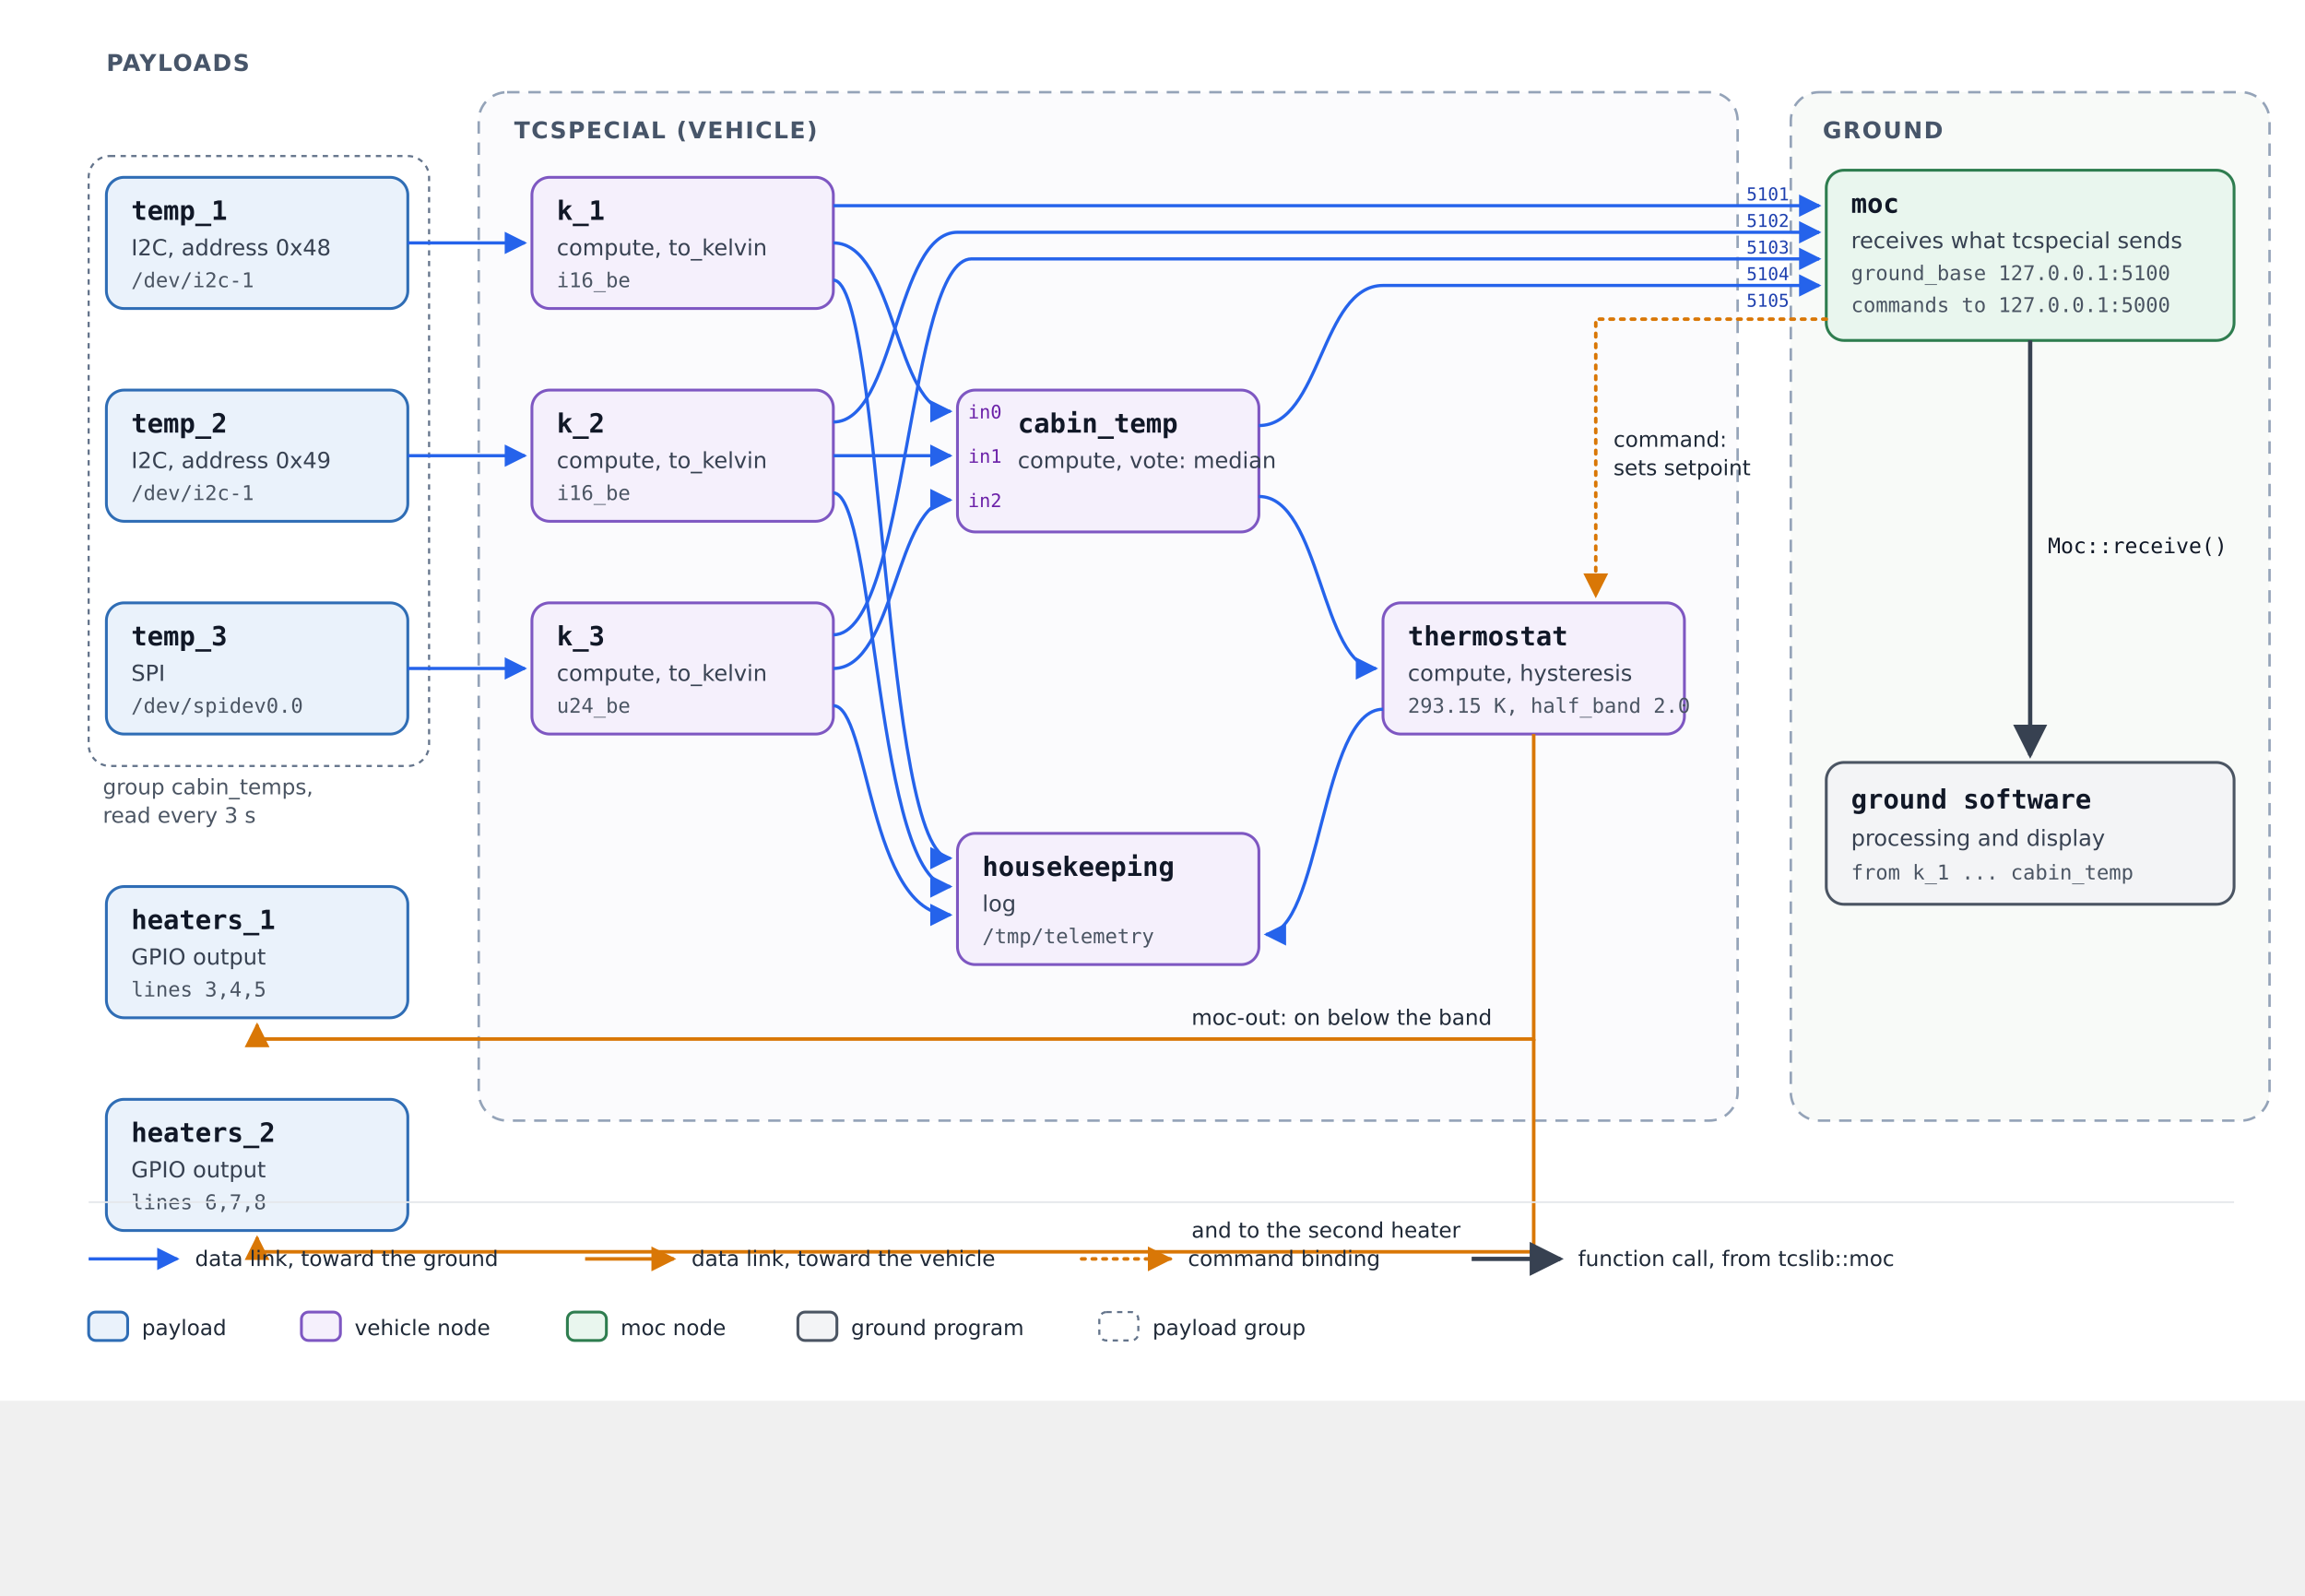
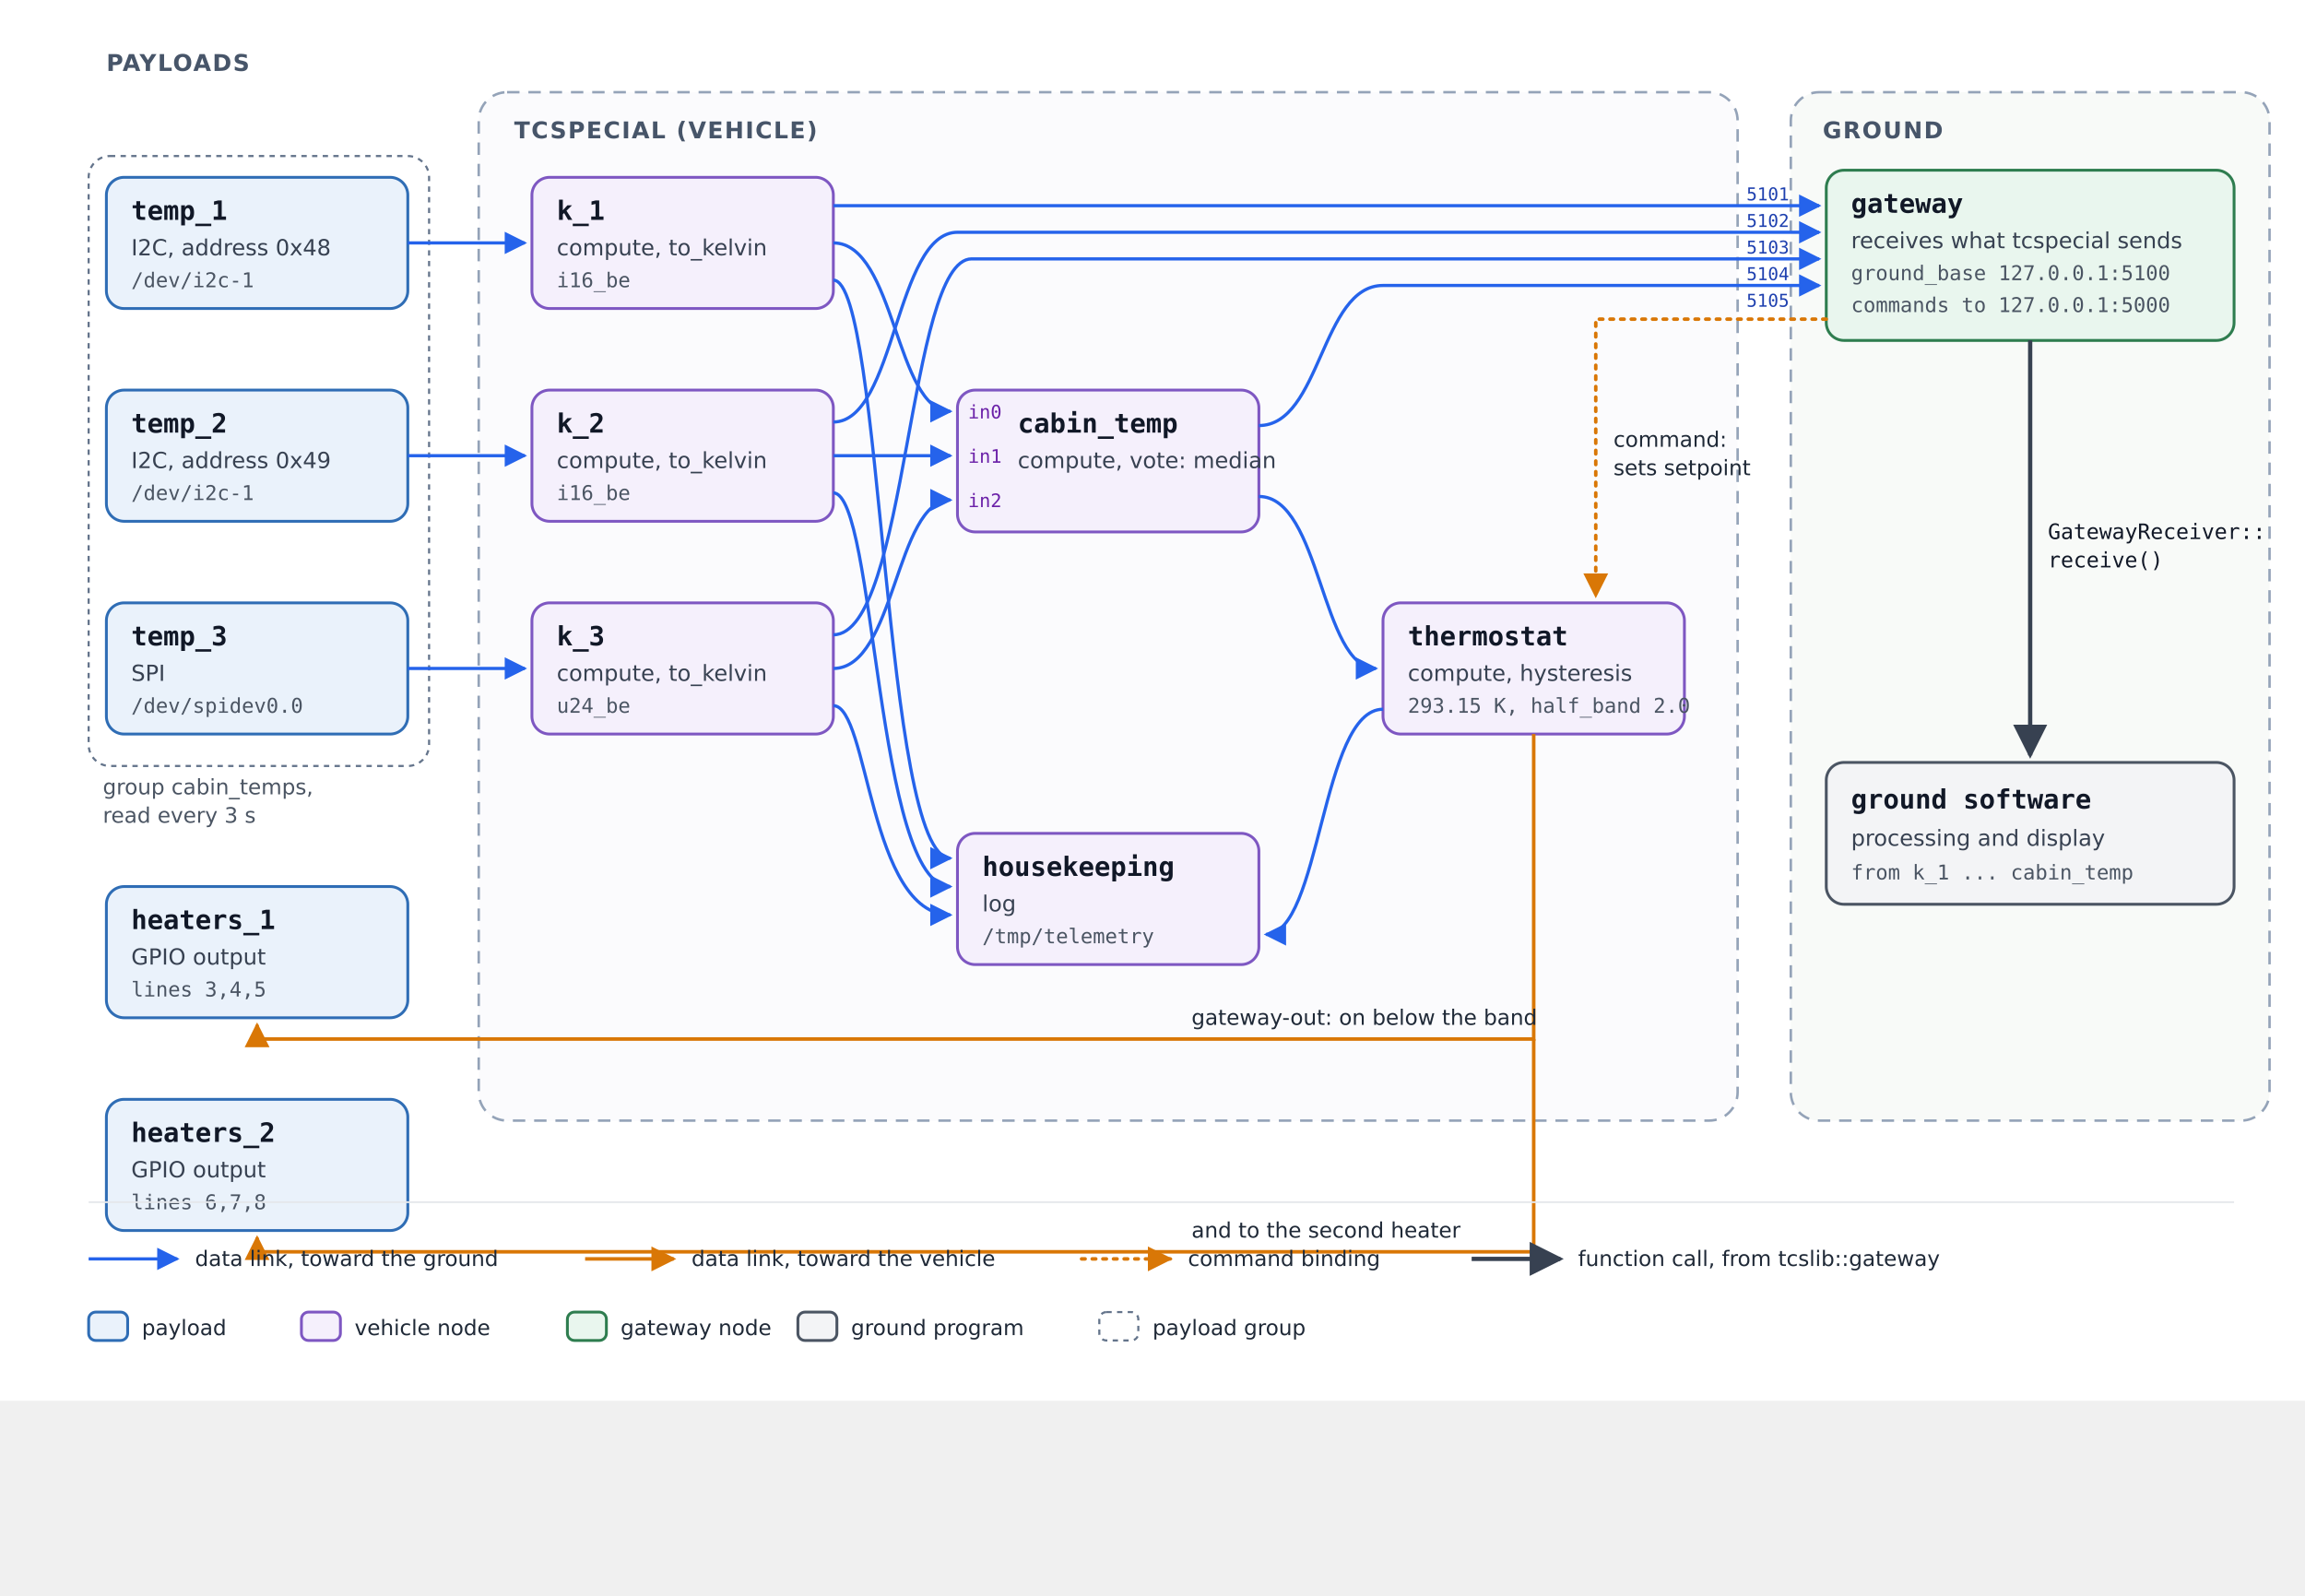
<svg xmlns="http://www.w3.org/2000/svg" width="1300" height="900" viewBox="0 0 1300 900" role="img" aria-labelledby="title desc">
  <defs>
    <style>
      text { font-family: "DejaVu Sans", Helvetica, Arial, sans-serif; fill: #111827; }
      .name { font-family: "DejaVu Sans Mono", Menlo, Consolas, monospace; font-size: 15px; font-weight: bold; }
      .kind { font-size: 12.5px; fill: #374151; }
      .detail { font-family: "DejaVu Sans Mono", Menlo, Consolas, monospace; font-size: 11.5px; fill: #4b5563; }
      .port { font-family: "DejaVu Sans Mono", Menlo, Consolas, monospace; font-size: 10.5px; fill: #6b21a8; }
      .heading { font-size: 13px; font-weight: bold; fill: #475569; letter-spacing: 0.06em; }
      .label { font-size: 12px; fill: #1f2937; }
      .note { font-size: 12px; fill: #4b5563; }
      .payload { fill: #eaf2fb; stroke: #2f6db5; stroke-width: 1.6; }
      .vehicle { fill: #f5f0fc; stroke: #7e57c2; stroke-width: 1.6; }
-       .moc { fill: #e9f6ee; stroke: #2e7d4f; stroke-width: 1.6; }
+       .gateway { fill: #e9f6ee; stroke: #2e7d4f; stroke-width: 1.6; }
      .ground { fill: #f3f4f6; stroke: #4b5563; stroke-width: 1.6; }
      .groundside { fill: #f8faf8; stroke: #94a3b8; stroke-width: 1.4; stroke-dasharray: 7 5; }
      .call { fill: none; stroke: #374151; stroke-width: 2.4; }
      .code { font-family: "DejaVu Sans Mono", Menlo, Consolas, monospace; font-size: 12px; fill: #111827; }
      .portno { font-family: "DejaVu Sans Mono", Menlo, Consolas, monospace; font-size: 10px; fill: #1e40af; }
      .boundary { fill: #fbfbfd; stroke: #94a3b8; stroke-width: 1.4; stroke-dasharray: 7 5; }
      .group { fill: none; stroke: #64748b; stroke-width: 1.2; stroke-dasharray: 3 3; }
      .groundward { fill: none; stroke: #2563eb; stroke-width: 1.8; }
      .vehicleward { fill: none; stroke: #d97706; stroke-width: 2; }
      .command { fill: none; stroke: #d97706; stroke-width: 2; stroke-dasharray: 2 4; stroke-linecap: round; }
    </style>
    <marker id="arrow-blue" viewBox="0 0 10 10" refX="9" refY="5" markerWidth="7" markerHeight="7" orient="auto-start-reverse">
      <path d="M0,0 L10,5 L0,10 z" fill="#2563eb" />
    </marker>
    <marker id="arrow-orange" viewBox="0 0 10 10" refX="9" refY="5" markerWidth="7" markerHeight="7" orient="auto-start-reverse">
      <path d="M0,0 L10,5 L0,10 z" fill="#d97706" />
    </marker>
    <marker id="arrow-call" viewBox="0 0 10 10" refX="9" refY="5" markerWidth="8" markerHeight="8" orient="auto-start-reverse">
      <path d="M0,0 L10,5 L0,10 z" fill="#374151" />
    </marker>
  </defs>
  <rect width="1300" height="790" fill="#ffffff" />
  <text class="heading" x="60" y="40">PAYLOADS</text>
  <rect class="boundary" x="270" y="52" width="710" height="580" rx="16" />
  <text class="heading" x="290" y="78">TCSPECIAL (VEHICLE)</text>
  <rect class="group" x="50" y="88" width="192" height="344" rx="12" />
  <text class="note" x="58" y="448">group cabin_temps,</text>
  <text class="note" x="58" y="464">read every 3 s</text>
  <rect class="payload" x="60" y="100" width="170" height="74" rx="10" />
  <text class="name" x="74" y="124">temp_1</text>
  <text class="kind" x="74" y="144">I2C, address 0x48</text>
  <text class="detail" x="74" y="162">/dev/i2c-1</text>
  <rect class="payload" x="60" y="220" width="170" height="74" rx="10" />
  <text class="name" x="74" y="244">temp_2</text>
  <text class="kind" x="74" y="264">I2C, address 0x49</text>
  <text class="detail" x="74" y="282">/dev/i2c-1</text>
  <rect class="payload" x="60" y="340" width="170" height="74" rx="10" />
  <text class="name" x="74" y="364">temp_3</text>
  <text class="kind" x="74" y="384">SPI</text>
  <text class="detail" x="74" y="402">/dev/spidev0.0</text>
  <rect class="payload" x="60" y="500" width="170" height="74" rx="10" />
  <text class="name" x="74" y="524">heaters_1</text>
  <text class="kind" x="74" y="544">GPIO output</text>
  <text class="detail" x="74" y="562">lines 3,4,5</text>
  <rect class="payload" x="60" y="620" width="170" height="74" rx="10" />
  <text class="name" x="74" y="644">heaters_2</text>
  <text class="kind" x="74" y="664">GPIO output</text>
  <text class="detail" x="74" y="682">lines 6,7,8</text>
  <rect class="vehicle" x="300" y="100" width="170" height="74" rx="10" />
  <text class="name" x="314" y="124">k_1</text>
  <text class="kind" x="314" y="144">compute, to_kelvin</text>
  <text class="detail" x="314" y="162">i16_be</text>
  <rect class="vehicle" x="300" y="220" width="170" height="74" rx="10" />
  <text class="name" x="314" y="244">k_2</text>
  <text class="kind" x="314" y="264">compute, to_kelvin</text>
  <text class="detail" x="314" y="282">i16_be</text>
  <rect class="vehicle" x="300" y="340" width="170" height="74" rx="10" />
  <text class="name" x="314" y="364">k_3</text>
  <text class="kind" x="314" y="384">compute, to_kelvin</text>
  <text class="detail" x="314" y="402">u24_be</text>
  <rect class="vehicle" x="540" y="220" width="170" height="80" rx="10" />
  <text class="name" x="574" y="244">cabin_temp</text>
  <text class="kind" x="574" y="264">compute, vote: median</text>
  <text class="port" x="546" y="236">in0</text>
  <text class="port" x="546" y="261">in1</text>
  <text class="port" x="546" y="286">in2</text>
  <rect class="vehicle" x="540" y="470" width="170" height="74" rx="10" />
  <text class="name" x="554" y="494">housekeeping</text>
  <text class="kind" x="554" y="514">log</text>
  <text class="detail" x="554" y="532">/tmp/telemetry</text>
  <rect class="vehicle" x="780" y="340" width="170" height="74" rx="10" />
  <text class="name" x="794" y="364">thermostat</text>
  <text class="kind" x="794" y="384">compute, hysteresis</text>
  <text class="detail" x="794" y="402">293.15 K, half_band 2.0</text>
  <rect class="groundside" x="1010" y="52" width="270" height="580" rx="16" />
  <text class="heading" x="1028" y="78">GROUND</text>
-   <rect class="moc" x="1030" y="96" width="230" height="96" rx="10" />
-   <text class="name" x="1044" y="120">moc</text>
+   <rect class="gateway" x="1030" y="96" width="230" height="96" rx="10" />
+   <text class="name" x="1044" y="120">gateway</text>
  <text class="kind" x="1044" y="140">receives what tcspecial sends</text>
  <text class="detail" x="1044" y="158">ground_base 127.0.0.1:5100</text>
  <text class="detail" x="1044" y="176">commands to 127.0.0.1:5000</text>
  <rect class="ground" x="1030" y="430" width="230" height="80" rx="10" />
  <text class="name" x="1044" y="456">ground software</text>
  <text class="kind" x="1044" y="477">processing and display</text>
  <text class="detail" x="1044" y="496">from k_1 ... cabin_temp</text>
  <path class="groundward" d="M230,137 L296,137" marker-end="url(#arrow-blue)" />
  <path class="groundward" d="M230,257 L296,257" marker-end="url(#arrow-blue)" />
  <path class="groundward" d="M230,377 L296,377" marker-end="url(#arrow-blue)" />
  <path class="groundward" d="M470,116 L1026,116" marker-end="url(#arrow-blue)" />
  <path class="groundward" d="M470,238 C505,238 505,131 540,131 L1026,131" marker-end="url(#arrow-blue)" />
  <path class="groundward" d="M470,358 C512,358 512,146 548,146 L1026,146" marker-end="url(#arrow-blue)" />
  <path class="groundward" d="M470,137 C505,137 505,232 536,232" marker-end="url(#arrow-blue)" />
  <path class="groundward" d="M470,257 L536,257" marker-end="url(#arrow-blue)" />
  <path class="groundward" d="M470,377 C505,377 505,282 536,282" marker-end="url(#arrow-blue)" />
  <path class="groundward" d="M470,158 C498,158 498,484 536,484" marker-end="url(#arrow-blue)" />
  <path class="groundward" d="M470,278 C494,278 494,500 536,500" marker-end="url(#arrow-blue)" />
  <path class="groundward" d="M470,398 C490,398 490,516 536,516" marker-end="url(#arrow-blue)" />
  <path class="groundward" d="M710,240 C745,240 745,161 780,161 L1026,161" marker-end="url(#arrow-blue)" />
  <path class="groundward" d="M710,280 C745,280 745,377 776,377" marker-end="url(#arrow-blue)" />
  <path class="groundward" d="M780,400 C745,400 745,527 714,527" marker-end="url(#arrow-blue)" />
  <path class="vehicleward" d="M865,414 L865,586 L145,586 L145,578" marker-end="url(#arrow-orange)" />
  <path class="vehicleward" d="M865,586 L865,706 L145,706 L145,698" marker-end="url(#arrow-orange)" />
-   <text class="label" x="672" y="578">moc-out: on below the band</text>
+   <text class="label" x="672" y="578">gateway-out: on below the band</text>
  <text class="label" x="672" y="698">and to the second heater</text>
  <text class="portno" x="985" y="113">5101</text>
  <text class="portno" x="985" y="128">5102</text>
  <text class="portno" x="985" y="143">5103</text>
  <text class="portno" x="985" y="158">5104</text>
  <text class="portno" x="985" y="173">5105</text>
  <path class="command" d="M1030,180 L900,180 L900,336" marker-end="url(#arrow-orange)" />
  <text class="label" x="910" y="252">command:</text>
  <text class="label" x="910" y="268">sets setpoint</text>
  <path class="call" d="M1145,192 L1145,426" marker-end="url(#arrow-call)" />
-   <text class="code" x="1155" y="312">Moc::receive()</text>
+   <text class="code" x="1155" y="304">GatewayReceiver::</text>
+   <text class="code" x="1155" y="320">receive()</text>
  <line x1="50" y1="678" x2="1260" y2="678" stroke="#e5e7eb" stroke-width="1" />
  <path class="groundward" d="M50,710 L100,710" marker-end="url(#arrow-blue)" />
  <text class="label" x="110" y="714">data link, toward the ground</text>
  <path class="vehicleward" d="M330,710 L380,710" marker-end="url(#arrow-orange)" />
  <text class="label" x="390" y="714">data link, toward the vehicle</text>
  <path class="command" d="M610,710 L660,710" marker-end="url(#arrow-orange)" />
  <text class="label" x="670" y="714">command binding</text>
  <path class="call" d="M830,710 L880,710" marker-end="url(#arrow-call)" />
-   <text class="label" x="890" y="714">function call, from tcslib::moc</text>
+   <text class="label" x="890" y="714">function call, from tcslib::gateway</text>
  <rect class="payload" x="50" y="740" width="22" height="16" rx="4" />
  <text class="label" x="80" y="753">payload</text>
  <rect class="vehicle" x="170" y="740" width="22" height="16" rx="4" />
  <text class="label" x="200" y="753">vehicle node</text>
-   <rect class="moc" x="320" y="740" width="22" height="16" rx="4" />
-   <text class="label" x="350" y="753">moc node</text>
+   <rect class="gateway" x="320" y="740" width="22" height="16" rx="4" />
+   <text class="label" x="350" y="753">gateway node</text>
  <rect class="ground" x="450" y="740" width="22" height="16" rx="4" />
  <text class="label" x="480" y="753">ground program</text>
  <rect class="group" x="620" y="740" width="22" height="16" rx="4" />
  <text class="label" x="650" y="753">payload group</text>
</svg>
